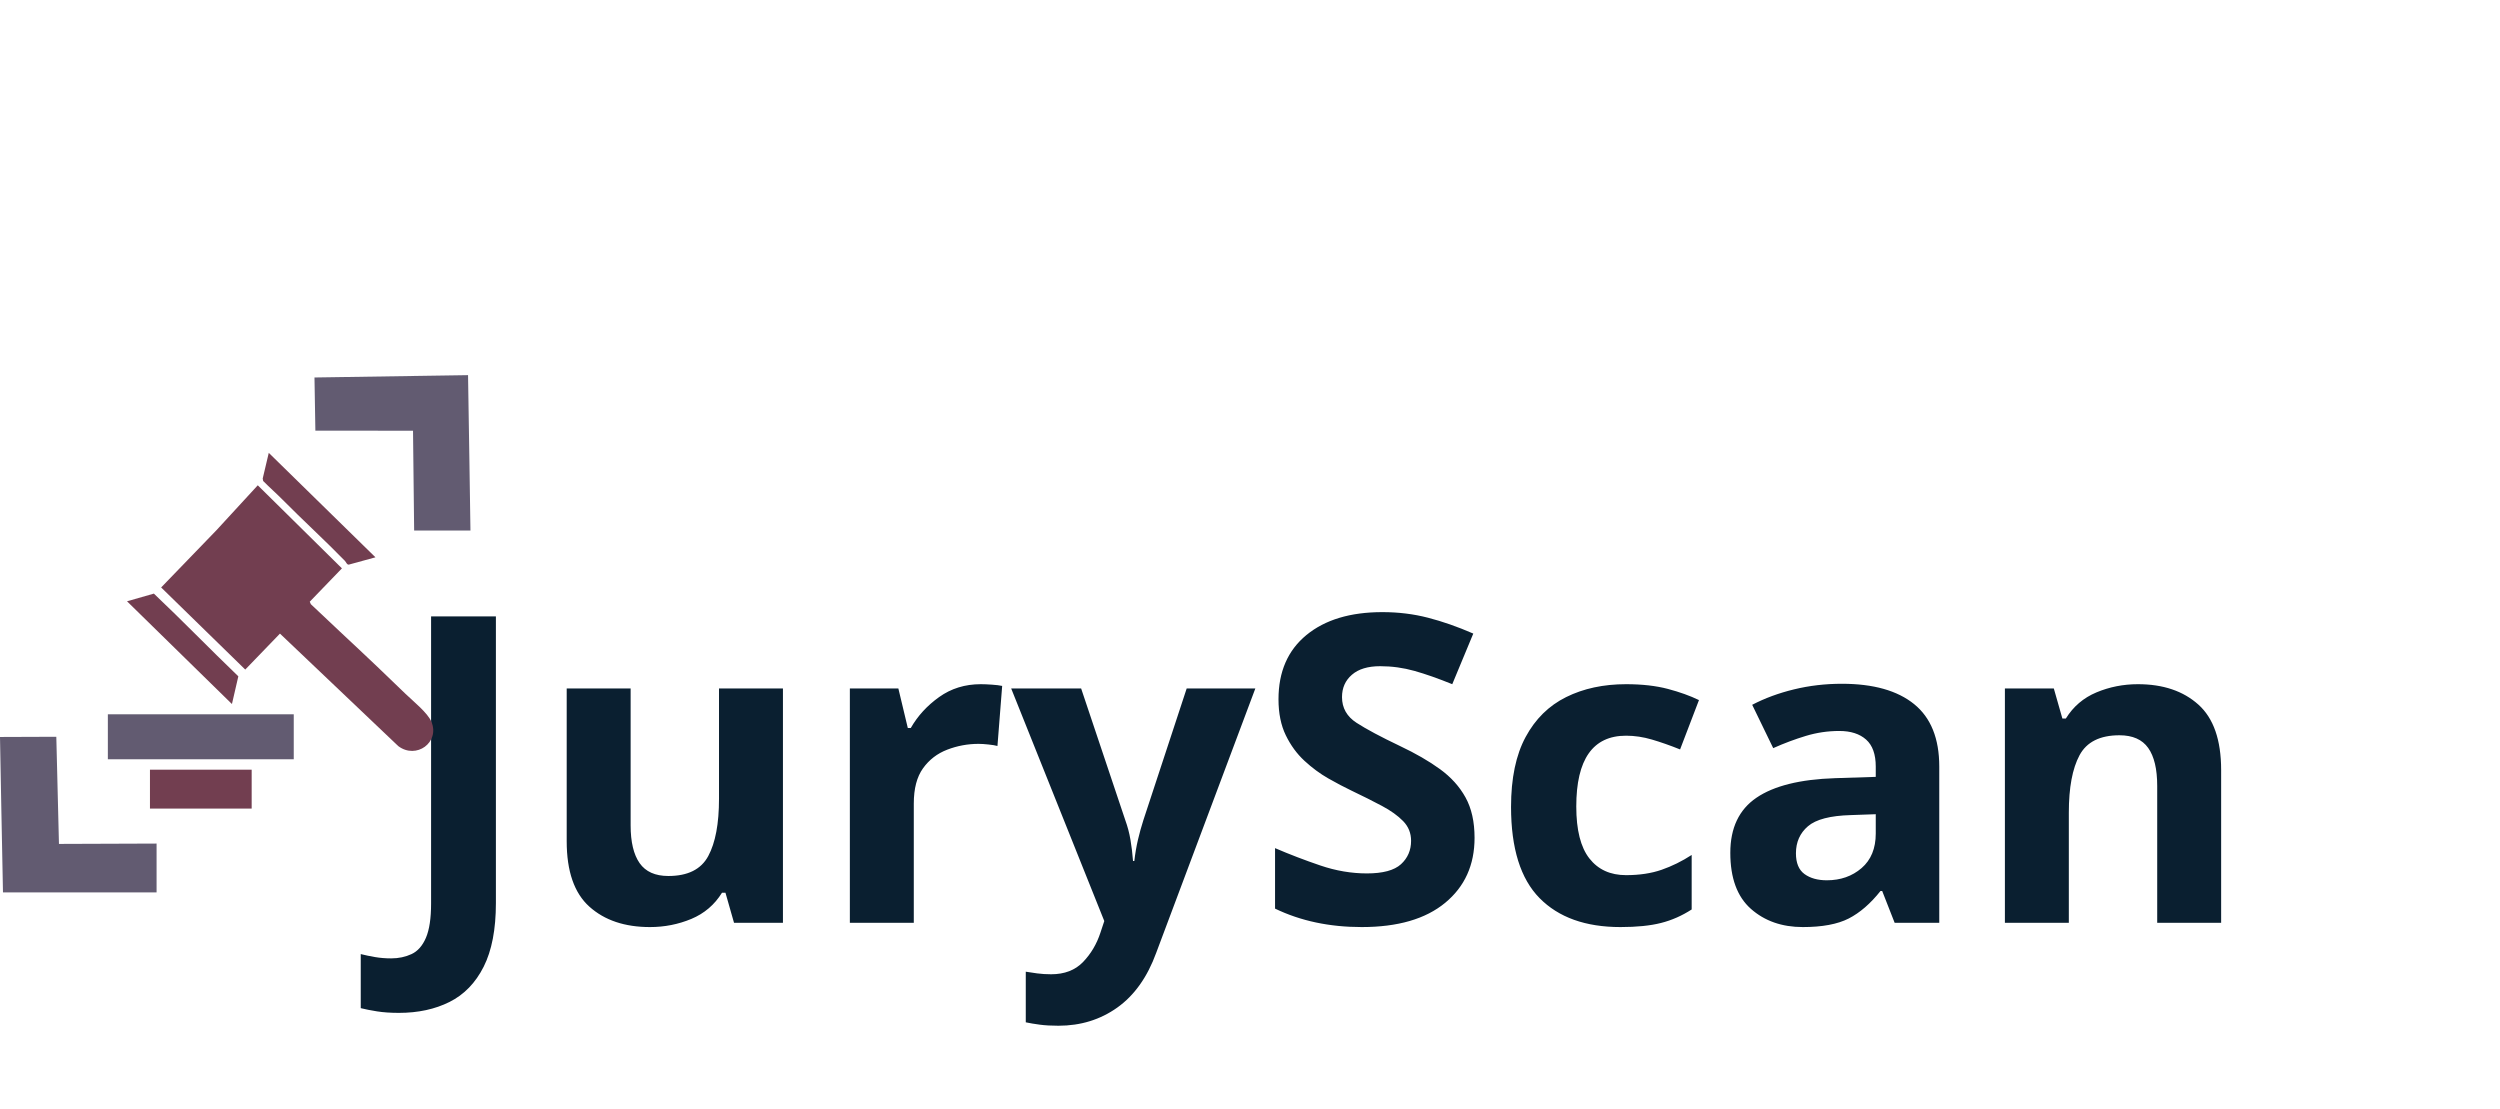
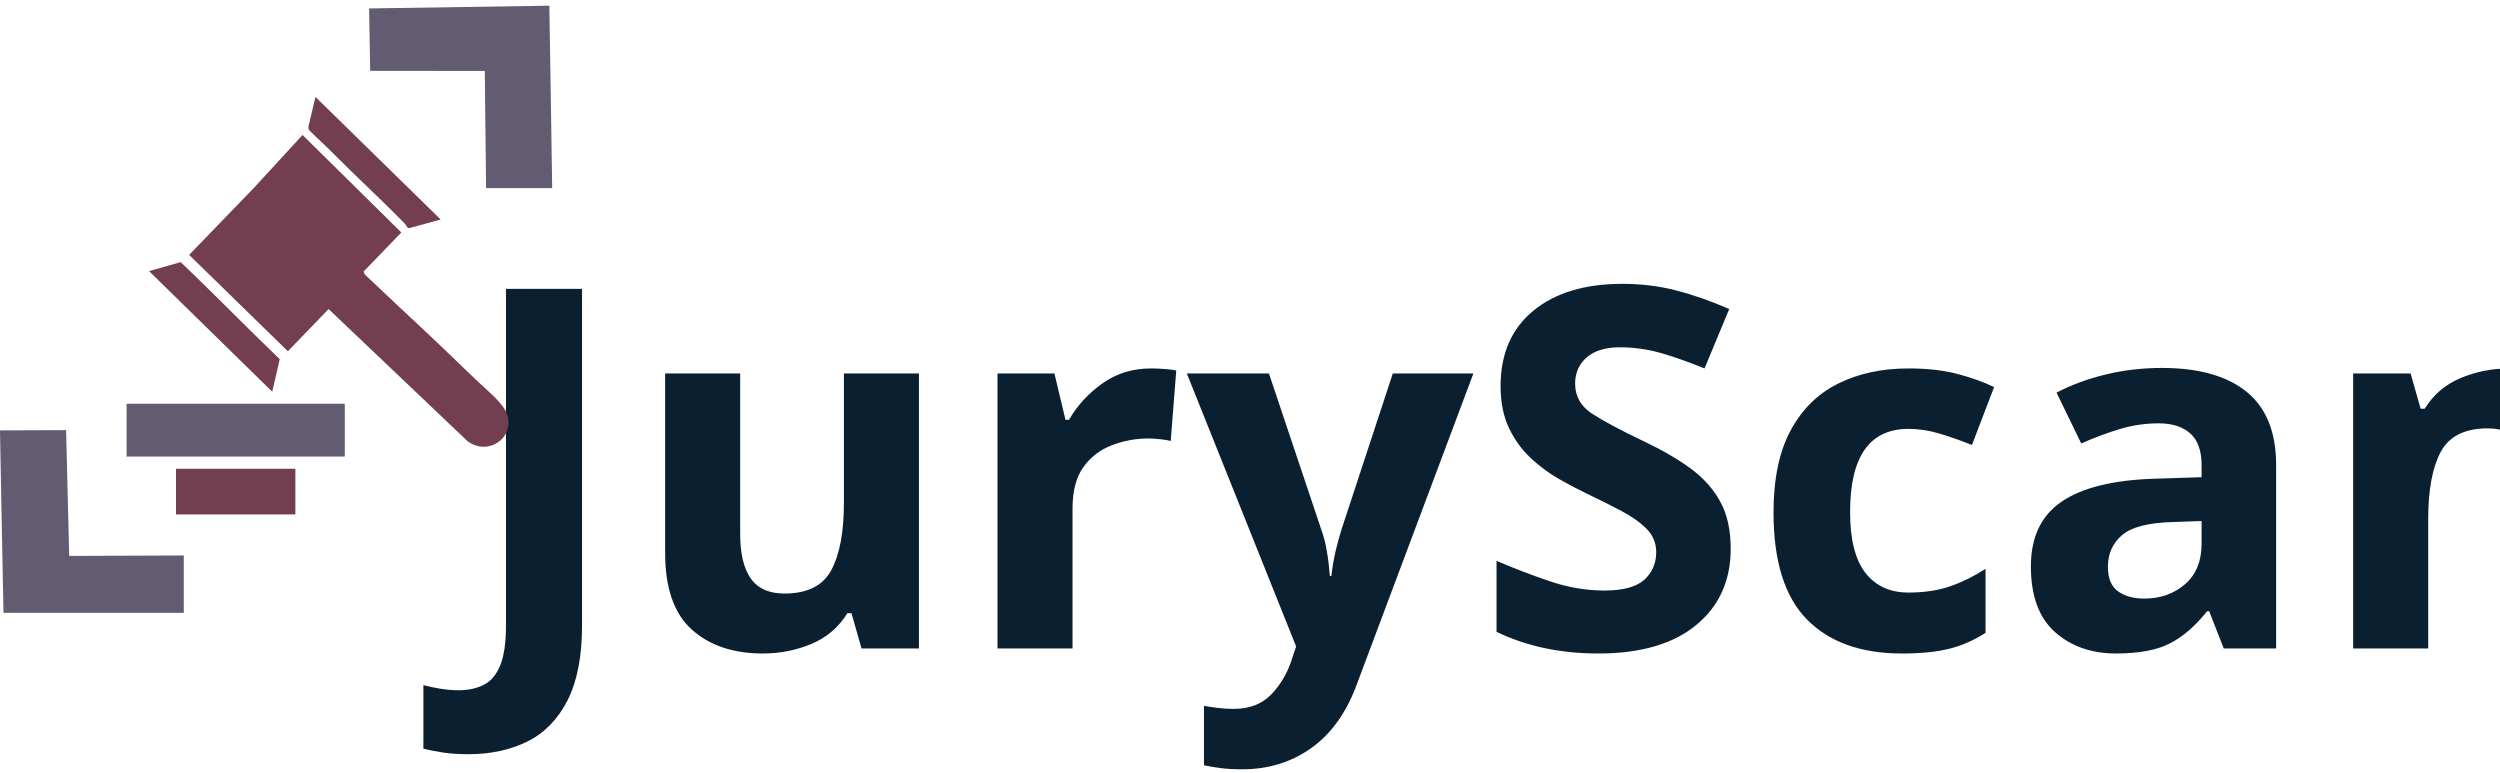
- <svg xmlns="http://www.w3.org/2000/svg" id="Camada_1" viewBox="0 0 1200 532.02" width="100%" height="100%">
+ <svg xmlns="http://www.w3.org/2000/svg" viewBox="0 177.74 1022.4 315.849" id="Camada_1" style="max-height: 500px" width="1022.4" height="315.849">
  <defs>
    <style>
      .cls-1{fill:#723e50;}
      .cls-2{fill:#0A1F30;font-family:CoolveticaRg-Regular, Coolvetica;font-size:205.95px; font-weight: bold;}
      .cls-3{fill:#625b71;}
    </style>
  </defs>
-   <text class="cls-2" transform="translate(188.39 442.93)">
-     <tspan x="0" y="0">JuryScan</tspan>
+   <text transform="translate(188.39 442.93)" class="cls-2">
+     <tspan y="0" x="0">JuryScan</tspan>
  </text>
-   <path class="cls-1" d="M164.13,272.81l-15.44,16,.51,1.19c23.77,22.52,22.34,20.7,45.47,43.07,3.66,3.54,10.62,9.06,12.43,13.43,4.08,9.83-7.26,18.13-15.92,11.64l-56.8-54.01-16.66,17.26-40.37-39.41,26.57-27.5,19.81-21.54,40.4,39.88Z" />
-   <path class="cls-1" d="M111.34,337.95l-50.37-49.33,12.89-3.69c13.76,13.03,26.87,26.59,40.54,39.71l-3.07,13.31Z" />
-   <path class="cls-1" d="M180.22,267.51l-12.8,3.51c-1.02.04-1.22-1.16-1.88-1.83-9.73-9.98-20.14-19.46-29.94-29.37-3.02-3.05-6.26-5.89-9.28-8.94l-.22-1.19,2.91-12.32,51.21,50.14Z" />
-   <rect class="cls-3" x="51.77" y="342.86" width="89.23" height="21.59" />
-   <polygon class="cls-1" points="120.8 369.45 71.98 369.45 71.98 388.12 120.8 388.12 120.8 369.45 120.8 369.45" />
-   <polygon class="cls-3" points="225.82 254.67 225.29 219.68 224.66 180.07 150.95 181.19 151.38 206.73 198.25 206.74 198.79 254.67 225.82 254.67" />
-   <polygon class="cls-3" points="0 353.75 .65 388.73 1.43 428.34 75.16 428.34 75.16 404.91 28.3 405.08 27.03 353.65 0 353.75" />
+   <path d="M164.13,272.81l-15.44,16,.51,1.19c23.77,22.52,22.34,20.7,45.47,43.07,3.66,3.54,10.62,9.06,12.43,13.43,4.08,9.83-7.26,18.13-15.92,11.64l-56.8-54.01-16.66,17.26-40.37-39.41,26.57-27.5,19.81-21.54,40.4,39.88Z" class="cls-1" />
+   <path d="M111.34,337.95l-50.37-49.33,12.89-3.69c13.76,13.03,26.87,26.59,40.54,39.71l-3.07,13.31Z" class="cls-1" />
+   <path d="M180.22,267.51l-12.8,3.51c-1.02.04-1.22-1.16-1.88-1.83-9.73-9.98-20.14-19.46-29.94-29.37-3.02-3.05-6.26-5.89-9.28-8.94l-.22-1.19,2.91-12.32,51.21,50.14Z" class="cls-1" />
+   <rect height="21.59" width="89.23" y="342.86" x="51.77" class="cls-3" />
+   <polygon points="120.8 369.45 71.98 369.45 71.98 388.12 120.8 388.12 120.8 369.45 120.8 369.45" class="cls-1" />
+   <polygon points="225.82 254.67 225.29 219.68 224.66 180.07 150.95 181.19 151.38 206.73 198.25 206.74 198.79 254.67 225.82 254.67" class="cls-3" />
+   <polygon points="0 353.75 .65 388.73 1.43 428.34 75.16 428.34 75.16 404.91 28.3 405.08 27.03 353.65 0 353.75" class="cls-3" />
</svg>
